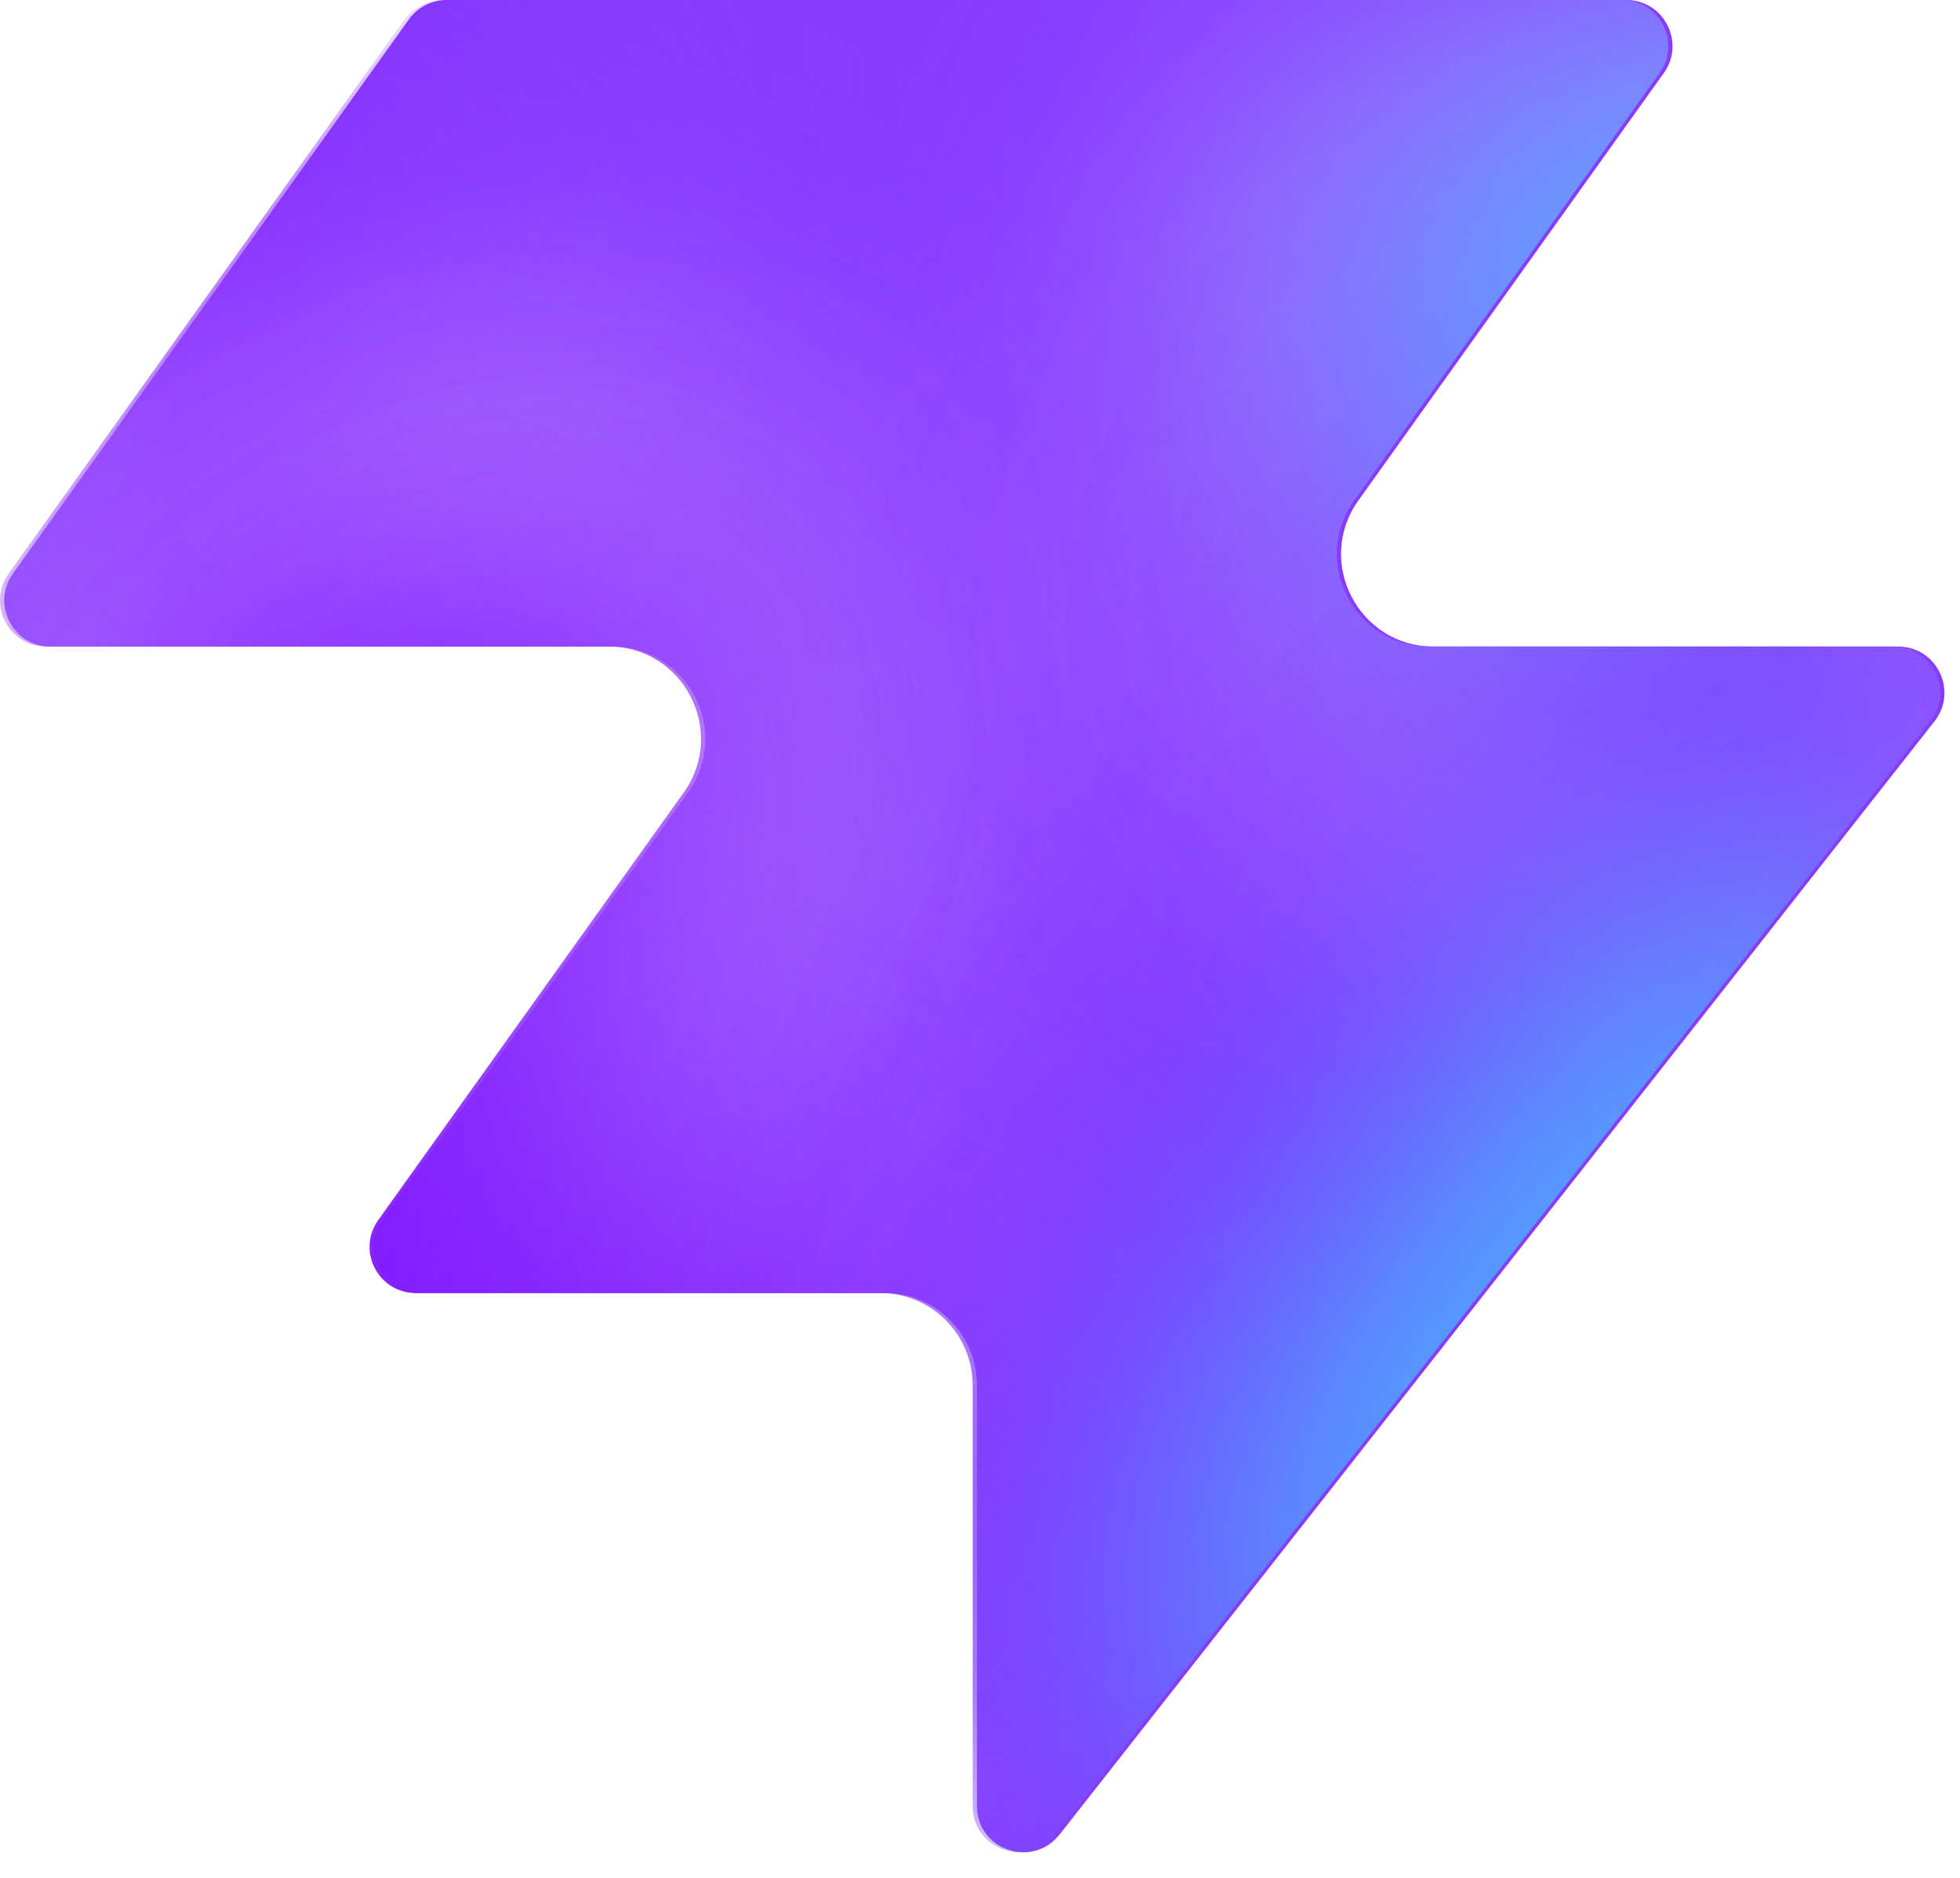
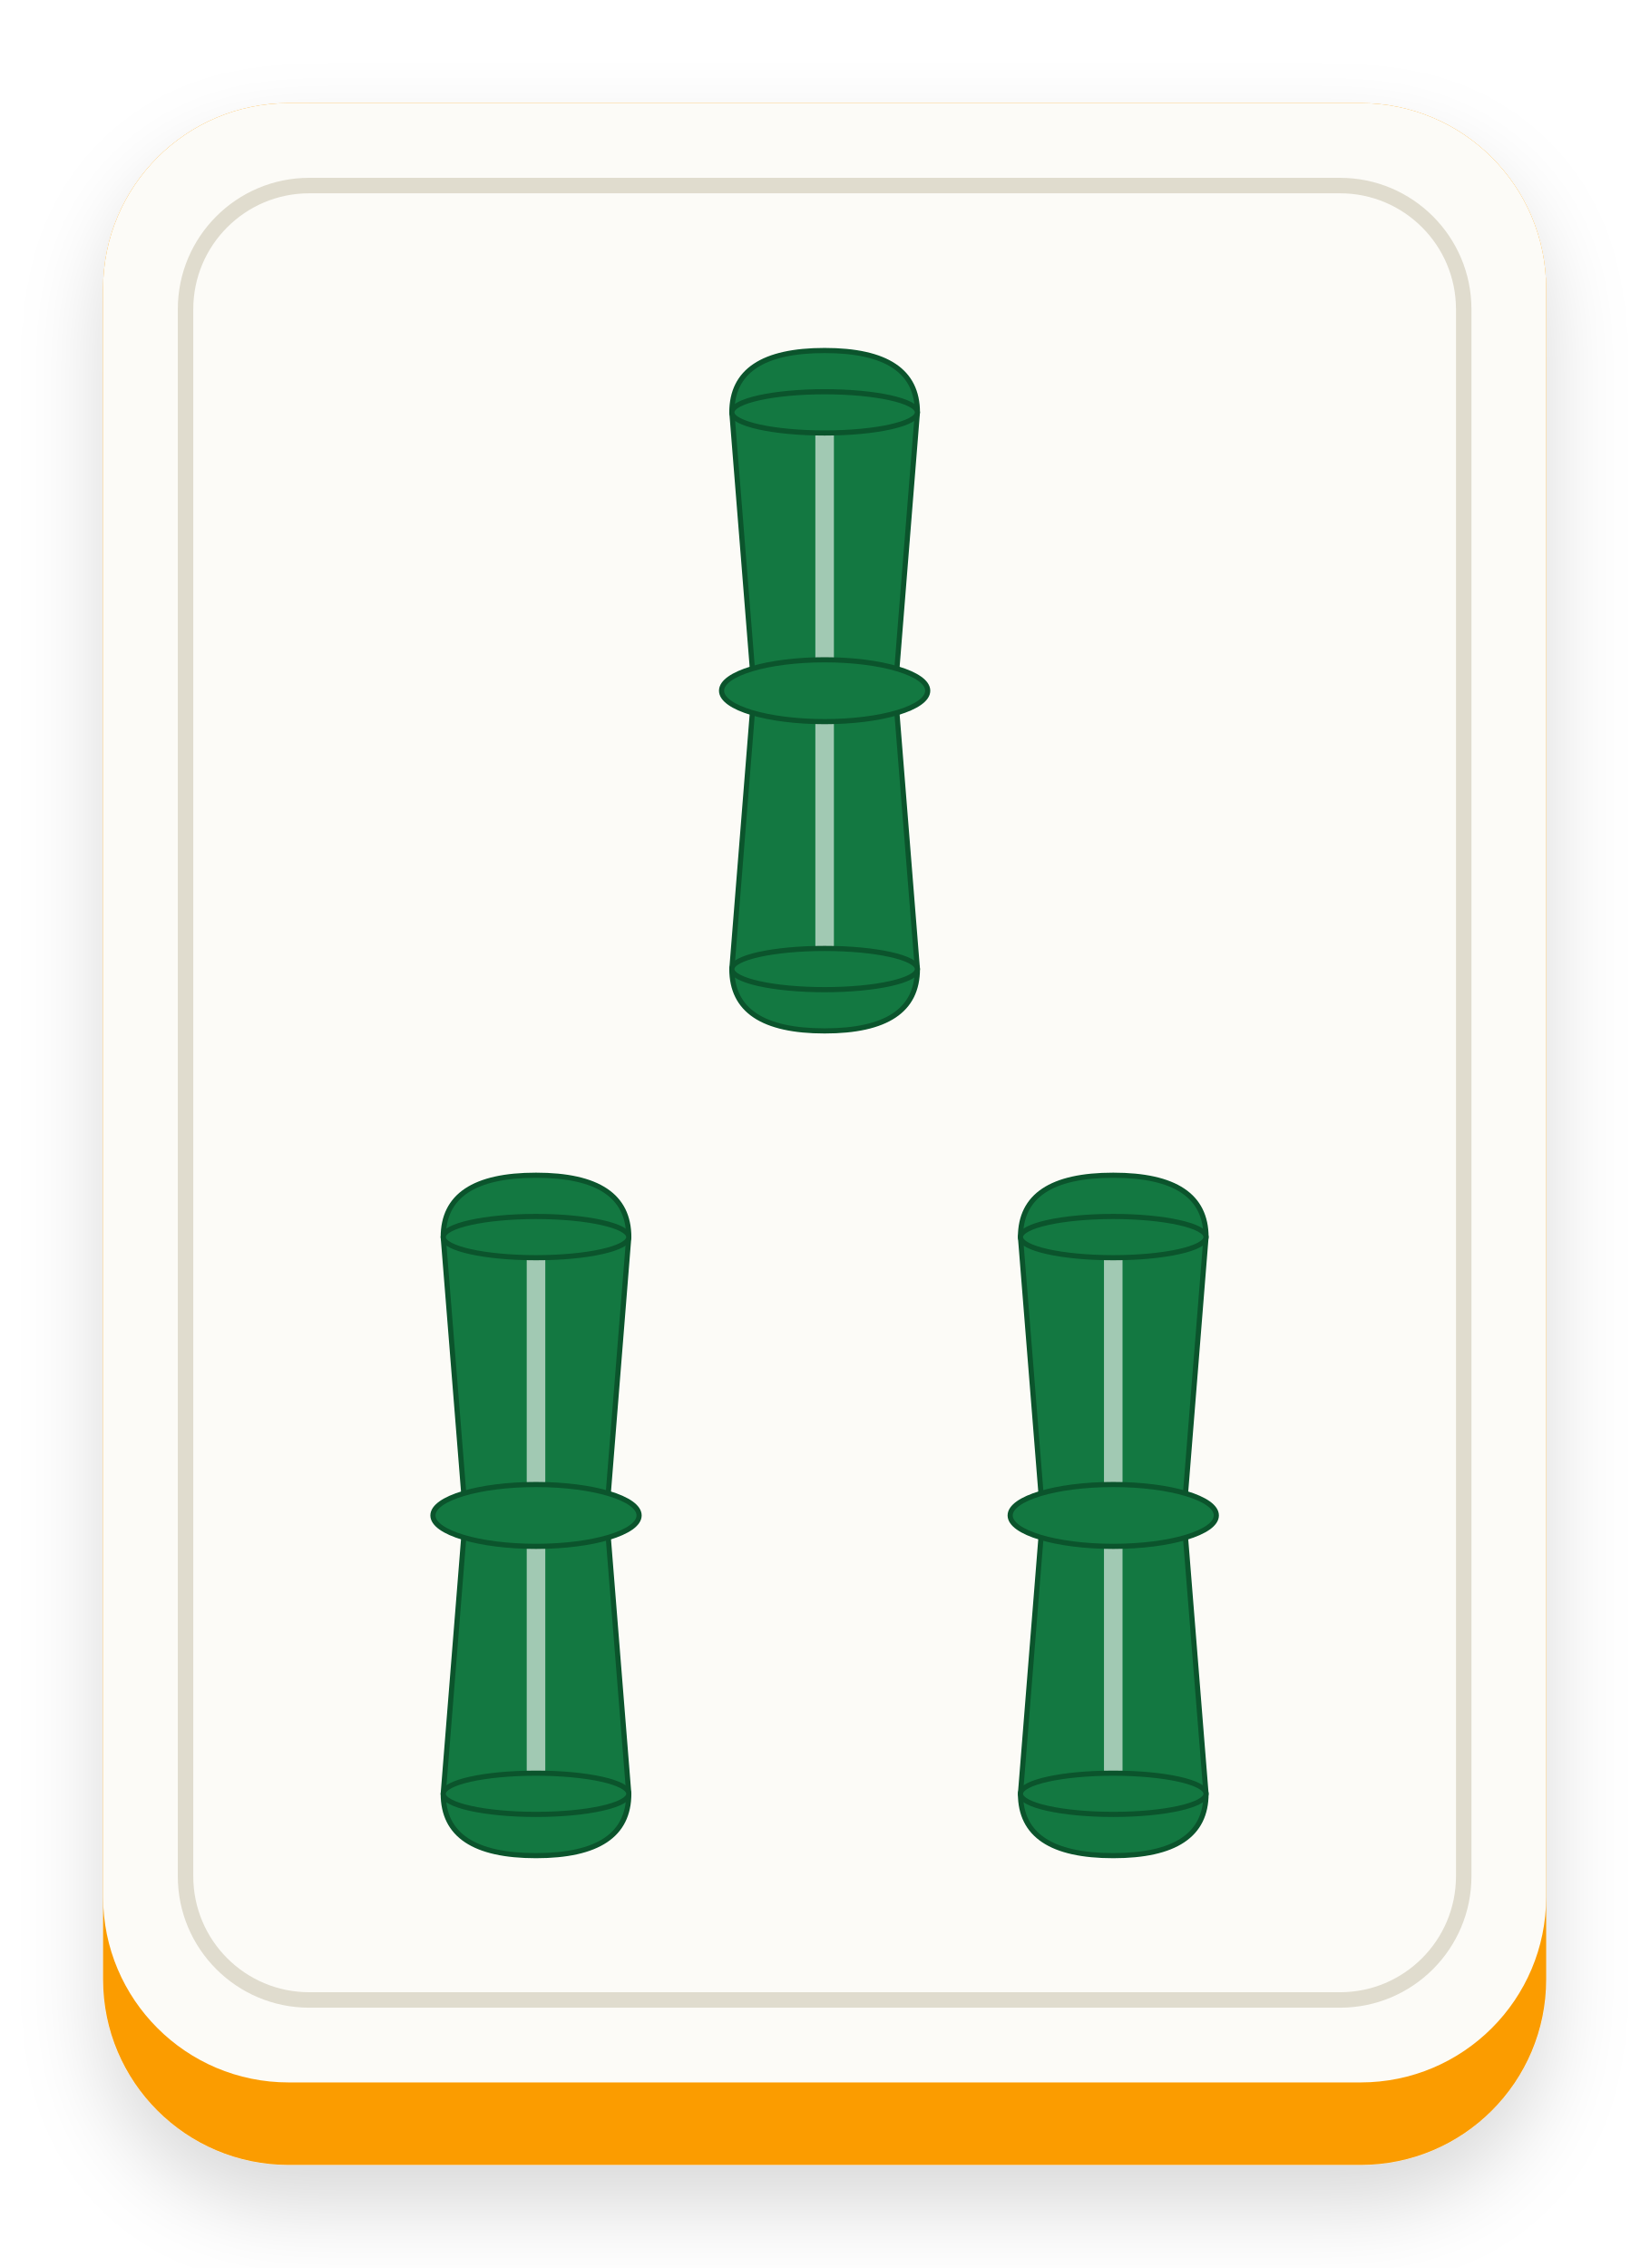
- <svg xmlns="http://www.w3.org/2000/svg" width="48" height="46" fill="none" viewBox="0 0 48 46">
-   <path fill="#863bff" d="M25.946 44.938c-.664.845-2.021.375-2.021-.698V33.937a2.26 2.26 0 0 0-2.262-2.262H10.287c-.92 0-1.456-1.04-.92-1.788l7.48-10.471c1.07-1.497 0-3.578-1.842-3.578H1.237c-.92 0-1.456-1.04-.92-1.788L10.013.474c.214-.297.556-.474.92-.474h28.894c.92 0 1.456 1.04.92 1.788l-7.48 10.471c-1.07 1.498 0 3.579 1.842 3.579h11.377c.943 0 1.473 1.088.89 1.83L25.947 44.94z" style="fill:#863bff;fill:color(display-p3 .525 .23 1);fill-opacity:1" />
-   <mask id="a" width="48" height="46" x="0" y="0" maskUnits="userSpaceOnUse" style="mask-type:alpha">
-     <path fill="#000" d="M25.842 44.938c-.664.844-2.021.375-2.021-.698V33.937a2.26 2.26 0 0 0-2.262-2.262H10.183c-.92 0-1.456-1.04-.92-1.788l7.48-10.471c1.07-1.498 0-3.579-1.842-3.579H1.133c-.92 0-1.456-1.04-.92-1.787L9.91.473c.214-.297.556-.474.92-.474h28.894c.92 0 1.456 1.04.92 1.788l-7.48 10.471c-1.07 1.498 0 3.578 1.842 3.578h11.377c.943 0 1.473 1.088.89 1.832L25.843 44.94z" style="fill:#000;fill-opacity:1" />
-   </mask>
-   <g mask="url(#a)">
-     <g filter="url(#b)">
-       <ellipse cx="5.508" cy="14.704" fill="#ede6ff" rx="5.508" ry="14.704" style="fill:#ede6ff;fill:color(display-p3 .927 .903 1);fill-opacity:1" transform="matrix(.00324 1 1 -.00324 -4.47 31.516)" />
+ <svg xmlns="http://www.w3.org/2000/svg" viewBox="0 0 160 220" width="100%" height="100%">
+   <defs>
+     <filter id="tile-shadow" x="-10%" y="-10%" width="120%" height="120%">
+       <feDropShadow dx="0" dy="4" stdDeviation="4" flood-opacity="0.15" />
+     </filter>
+     <g id="bamboo">
+       <path d="M -9,-30 C -9,-34 -6,-36 0,-36 C 6,-36 9,-34 9,-30 L 7,-5 L -7,-5 Z" />
+       <path d="M -9,24 C -9,28 -6,30 0,30 C 6,30 9,28 9,24 L 7,-1 L -7,-1 Z" />
+       <line x1="0" y1="-30" x2="0" y2="24" stroke="rgba(255,255,255,0.6)" stroke-width="1.8" />
+       <ellipse cx="0" cy="-30" rx="9" ry="2" />
+       <ellipse cx="0" cy="-3" rx="10" ry="3" />
+       <ellipse cx="0" cy="24" rx="9" ry="2" />
    </g>
-     <g filter="url(#c)">
-       <ellipse cx="10.399" cy="29.851" fill="#ede6ff" rx="10.399" ry="29.851" style="fill:#ede6ff;fill:color(display-p3 .927 .903 1);fill-opacity:1" transform="matrix(.00324 1 1 -.00324 -39.328 7.883)" />
-     </g>
-     <g filter="url(#d)">
-       <ellipse cx="5.508" cy="30.487" fill="#7e14ff" rx="5.508" ry="30.487" style="fill:#7e14ff;fill:color(display-p3 .492 .077 1);fill-opacity:1" transform="rotate(89.814 -25.913 -14.639)scale(1 -1)" />
-     </g>
-     <g filter="url(#e)">
-       <ellipse cx="5.508" cy="30.599" fill="#7e14ff" rx="5.508" ry="30.599" style="fill:#7e14ff;fill:color(display-p3 .492 .077 1);fill-opacity:1" transform="rotate(89.814 -32.644 -3.334)scale(1 -1)" />
-     </g>
-     <g filter="url(#f)">
-       <ellipse cx="5.508" cy="30.599" fill="#7e14ff" rx="5.508" ry="30.599" style="fill:#7e14ff;fill:color(display-p3 .492 .077 1);fill-opacity:1" transform="matrix(.00324 1 1 -.00324 -34.34 30.47)" />
-     </g>
-     <g filter="url(#g)">
-       <ellipse cx="14.072" cy="22.078" fill="#ede6ff" rx="14.072" ry="22.078" style="fill:#ede6ff;fill:color(display-p3 .927 .903 1);fill-opacity:1" transform="rotate(93.35 24.506 48.493)scale(-1 1)" />
-     </g>
-     <g filter="url(#h)">
-       <ellipse cx="3.47" cy="21.501" fill="#7e14ff" rx="3.47" ry="21.501" style="fill:#7e14ff;fill:color(display-p3 .492 .077 1);fill-opacity:1" transform="rotate(89.009 28.708 47.59)scale(-1 1)" />
-     </g>
-     <g filter="url(#i)">
-       <ellipse cx="3.47" cy="21.501" fill="#7e14ff" rx="3.47" ry="21.501" style="fill:#7e14ff;fill:color(display-p3 .492 .077 1);fill-opacity:1" transform="rotate(89.009 28.708 47.59)scale(-1 1)" />
-     </g>
-     <g filter="url(#j)">
-       <ellipse cx=".387" cy="8.972" fill="#7e14ff" rx="4.407" ry="29.108" style="fill:#7e14ff;fill:color(display-p3 .492 .077 1);fill-opacity:1" transform="rotate(39.51 .387 8.972)" />
-     </g>
-     <g filter="url(#k)">
-       <ellipse cx="47.523" cy="-6.092" fill="#7e14ff" rx="4.407" ry="29.108" style="fill:#7e14ff;fill:color(display-p3 .492 .077 1);fill-opacity:1" transform="rotate(37.892 47.523 -6.092)" />
-     </g>
-     <g filter="url(#l)">
-       <ellipse cx="41.412" cy="6.333" fill="#47bfff" rx="5.971" ry="9.665" style="fill:#47bfff;fill:color(display-p3 .28 .748 1);fill-opacity:1" transform="rotate(37.892 41.412 6.333)" />
-     </g>
-     <g filter="url(#m)">
-       <ellipse cx="-1.879" cy="38.332" fill="#7e14ff" rx="4.407" ry="29.108" style="fill:#7e14ff;fill:color(display-p3 .492 .077 1);fill-opacity:1" transform="rotate(37.892 -1.88 38.332)" />
-     </g>
-     <g filter="url(#n)">
-       <ellipse cx="-1.879" cy="38.332" fill="#7e14ff" rx="4.407" ry="29.108" style="fill:#7e14ff;fill:color(display-p3 .492 .077 1);fill-opacity:1" transform="rotate(37.892 -1.88 38.332)" />
-     </g>
-     <g filter="url(#o)">
-       <ellipse cx="35.651" cy="29.907" fill="#7e14ff" rx="4.407" ry="29.108" style="fill:#7e14ff;fill:color(display-p3 .492 .077 1);fill-opacity:1" transform="rotate(37.892 35.651 29.907)" />
-     </g>
-     <g filter="url(#p)">
-       <ellipse cx="38.418" cy="32.4" fill="#47bfff" rx="5.971" ry="15.297" style="fill:#47bfff;fill:color(display-p3 .28 .748 1);fill-opacity:1" transform="rotate(37.892 38.418 32.4)" />
-     </g>
-   </g>
-   <defs>
-     <filter id="b" width="60.045" height="41.654" x="-19.77" y="16.149" color-interpolation-filters="sRGB" filterUnits="userSpaceOnUse">
-       <feFlood flood-opacity="0" result="BackgroundImageFix" />
-       <feBlend in="SourceGraphic" in2="BackgroundImageFix" result="shape" />
-       <feGaussianBlur result="effect1_foregroundBlur_2002_17158" stdDeviation="7.659" />
-     </filter>
-     <filter id="c" width="90.34" height="51.437" x="-54.613" y="-7.533" color-interpolation-filters="sRGB" filterUnits="userSpaceOnUse">
-       <feFlood flood-opacity="0" result="BackgroundImageFix" />
-       <feBlend in="SourceGraphic" in2="BackgroundImageFix" result="shape" />
-       <feGaussianBlur result="effect1_foregroundBlur_2002_17158" stdDeviation="7.659" />
-     </filter>
-     <filter id="d" width="79.355" height="29.4" x="-49.64" y="2.03" color-interpolation-filters="sRGB" filterUnits="userSpaceOnUse">
-       <feFlood flood-opacity="0" result="BackgroundImageFix" />
-       <feBlend in="SourceGraphic" in2="BackgroundImageFix" result="shape" />
-       <feGaussianBlur result="effect1_foregroundBlur_2002_17158" stdDeviation="4.596" />
-     </filter>
-     <filter id="e" width="79.579" height="29.4" x="-45.045" y="20.029" color-interpolation-filters="sRGB" filterUnits="userSpaceOnUse">
-       <feFlood flood-opacity="0" result="BackgroundImageFix" />
-       <feBlend in="SourceGraphic" in2="BackgroundImageFix" result="shape" />
-       <feGaussianBlur result="effect1_foregroundBlur_2002_17158" stdDeviation="4.596" />
-     </filter>
-     <filter id="f" width="79.579" height="29.4" x="-43.513" y="21.178" color-interpolation-filters="sRGB" filterUnits="userSpaceOnUse">
-       <feFlood flood-opacity="0" result="BackgroundImageFix" />
-       <feBlend in="SourceGraphic" in2="BackgroundImageFix" result="shape" />
-       <feGaussianBlur result="effect1_foregroundBlur_2002_17158" stdDeviation="4.596" />
-     </filter>
-     <filter id="g" width="74.749" height="58.852" x="15.756" y="-17.901" color-interpolation-filters="sRGB" filterUnits="userSpaceOnUse">
-       <feFlood flood-opacity="0" result="BackgroundImageFix" />
-       <feBlend in="SourceGraphic" in2="BackgroundImageFix" result="shape" />
-       <feGaussianBlur result="effect1_foregroundBlur_2002_17158" stdDeviation="7.659" />
-     </filter>
-     <filter id="h" width="61.377" height="25.362" x="23.548" y="2.284" color-interpolation-filters="sRGB" filterUnits="userSpaceOnUse">
-       <feFlood flood-opacity="0" result="BackgroundImageFix" />
-       <feBlend in="SourceGraphic" in2="BackgroundImageFix" result="shape" />
-       <feGaussianBlur result="effect1_foregroundBlur_2002_17158" stdDeviation="4.596" />
-     </filter>
-     <filter id="i" width="61.377" height="25.362" x="23.548" y="2.284" color-interpolation-filters="sRGB" filterUnits="userSpaceOnUse">
-       <feFlood flood-opacity="0" result="BackgroundImageFix" />
-       <feBlend in="SourceGraphic" in2="BackgroundImageFix" result="shape" />
-       <feGaussianBlur result="effect1_foregroundBlur_2002_17158" stdDeviation="4.596" />
-     </filter>
-     <filter id="j" width="56.045" height="63.649" x="-27.636" y="-22.853" color-interpolation-filters="sRGB" filterUnits="userSpaceOnUse">
-       <feFlood flood-opacity="0" result="BackgroundImageFix" />
-       <feBlend in="SourceGraphic" in2="BackgroundImageFix" result="shape" />
-       <feGaussianBlur result="effect1_foregroundBlur_2002_17158" stdDeviation="4.596" />
-     </filter>
-     <filter id="k" width="54.814" height="64.646" x="20.116" y="-38.415" color-interpolation-filters="sRGB" filterUnits="userSpaceOnUse">
-       <feFlood flood-opacity="0" result="BackgroundImageFix" />
-       <feBlend in="SourceGraphic" in2="BackgroundImageFix" result="shape" />
-       <feGaussianBlur result="effect1_foregroundBlur_2002_17158" stdDeviation="4.596" />
-     </filter>
-     <filter id="l" width="33.541" height="35.313" x="24.641" y="-11.323" color-interpolation-filters="sRGB" filterUnits="userSpaceOnUse">
-       <feFlood flood-opacity="0" result="BackgroundImageFix" />
-       <feBlend in="SourceGraphic" in2="BackgroundImageFix" result="shape" />
-       <feGaussianBlur result="effect1_foregroundBlur_2002_17158" stdDeviation="4.596" />
-     </filter>
-     <filter id="m" width="54.814" height="64.646" x="-29.286" y="6.009" color-interpolation-filters="sRGB" filterUnits="userSpaceOnUse">
-       <feFlood flood-opacity="0" result="BackgroundImageFix" />
-       <feBlend in="SourceGraphic" in2="BackgroundImageFix" result="shape" />
-       <feGaussianBlur result="effect1_foregroundBlur_2002_17158" stdDeviation="4.596" />
-     </filter>
-     <filter id="n" width="54.814" height="64.646" x="-29.286" y="6.009" color-interpolation-filters="sRGB" filterUnits="userSpaceOnUse">
-       <feFlood flood-opacity="0" result="BackgroundImageFix" />
-       <feBlend in="SourceGraphic" in2="BackgroundImageFix" result="shape" />
-       <feGaussianBlur result="effect1_foregroundBlur_2002_17158" stdDeviation="4.596" />
-     </filter>
-     <filter id="o" width="54.814" height="64.646" x="8.244" y="-2.416" color-interpolation-filters="sRGB" filterUnits="userSpaceOnUse">
-       <feFlood flood-opacity="0" result="BackgroundImageFix" />
-       <feBlend in="SourceGraphic" in2="BackgroundImageFix" result="shape" />
-       <feGaussianBlur result="effect1_foregroundBlur_2002_17158" stdDeviation="4.596" />
-     </filter>
-     <filter id="p" width="39.409" height="43.623" x="18.713" y="10.588" color-interpolation-filters="sRGB" filterUnits="userSpaceOnUse">
-       <feFlood flood-opacity="0" result="BackgroundImageFix" />
-       <feBlend in="SourceGraphic" in2="BackgroundImageFix" result="shape" />
-       <feGaussianBlur result="effect1_foregroundBlur_2002_17158" stdDeviation="4.596" />
-     </filter>
  </defs>
+   <rect x="10" y="10" width="140" height="200" rx="18" fill="#fb9c01" filter="url(#tile-shadow)" />
+   <rect x="10" y="10" width="140" height="192" rx="18" fill="#fcfbf7" />
+   <rect x="18" y="18" width="124" height="176" rx="12" fill="none" stroke="#e0dcce" stroke-width="1.5" />
+   <use href="#bamboo" x="80" y="70" fill="#137841" stroke="#0b542c" stroke-width="0.5" />
+   <use href="#bamboo" x="52" y="150" fill="#137841" stroke="#0b542c" stroke-width="0.5" />
+   <use href="#bamboo" x="108" y="150" fill="#137841" stroke="#0b542c" stroke-width="0.5" />
</svg>
